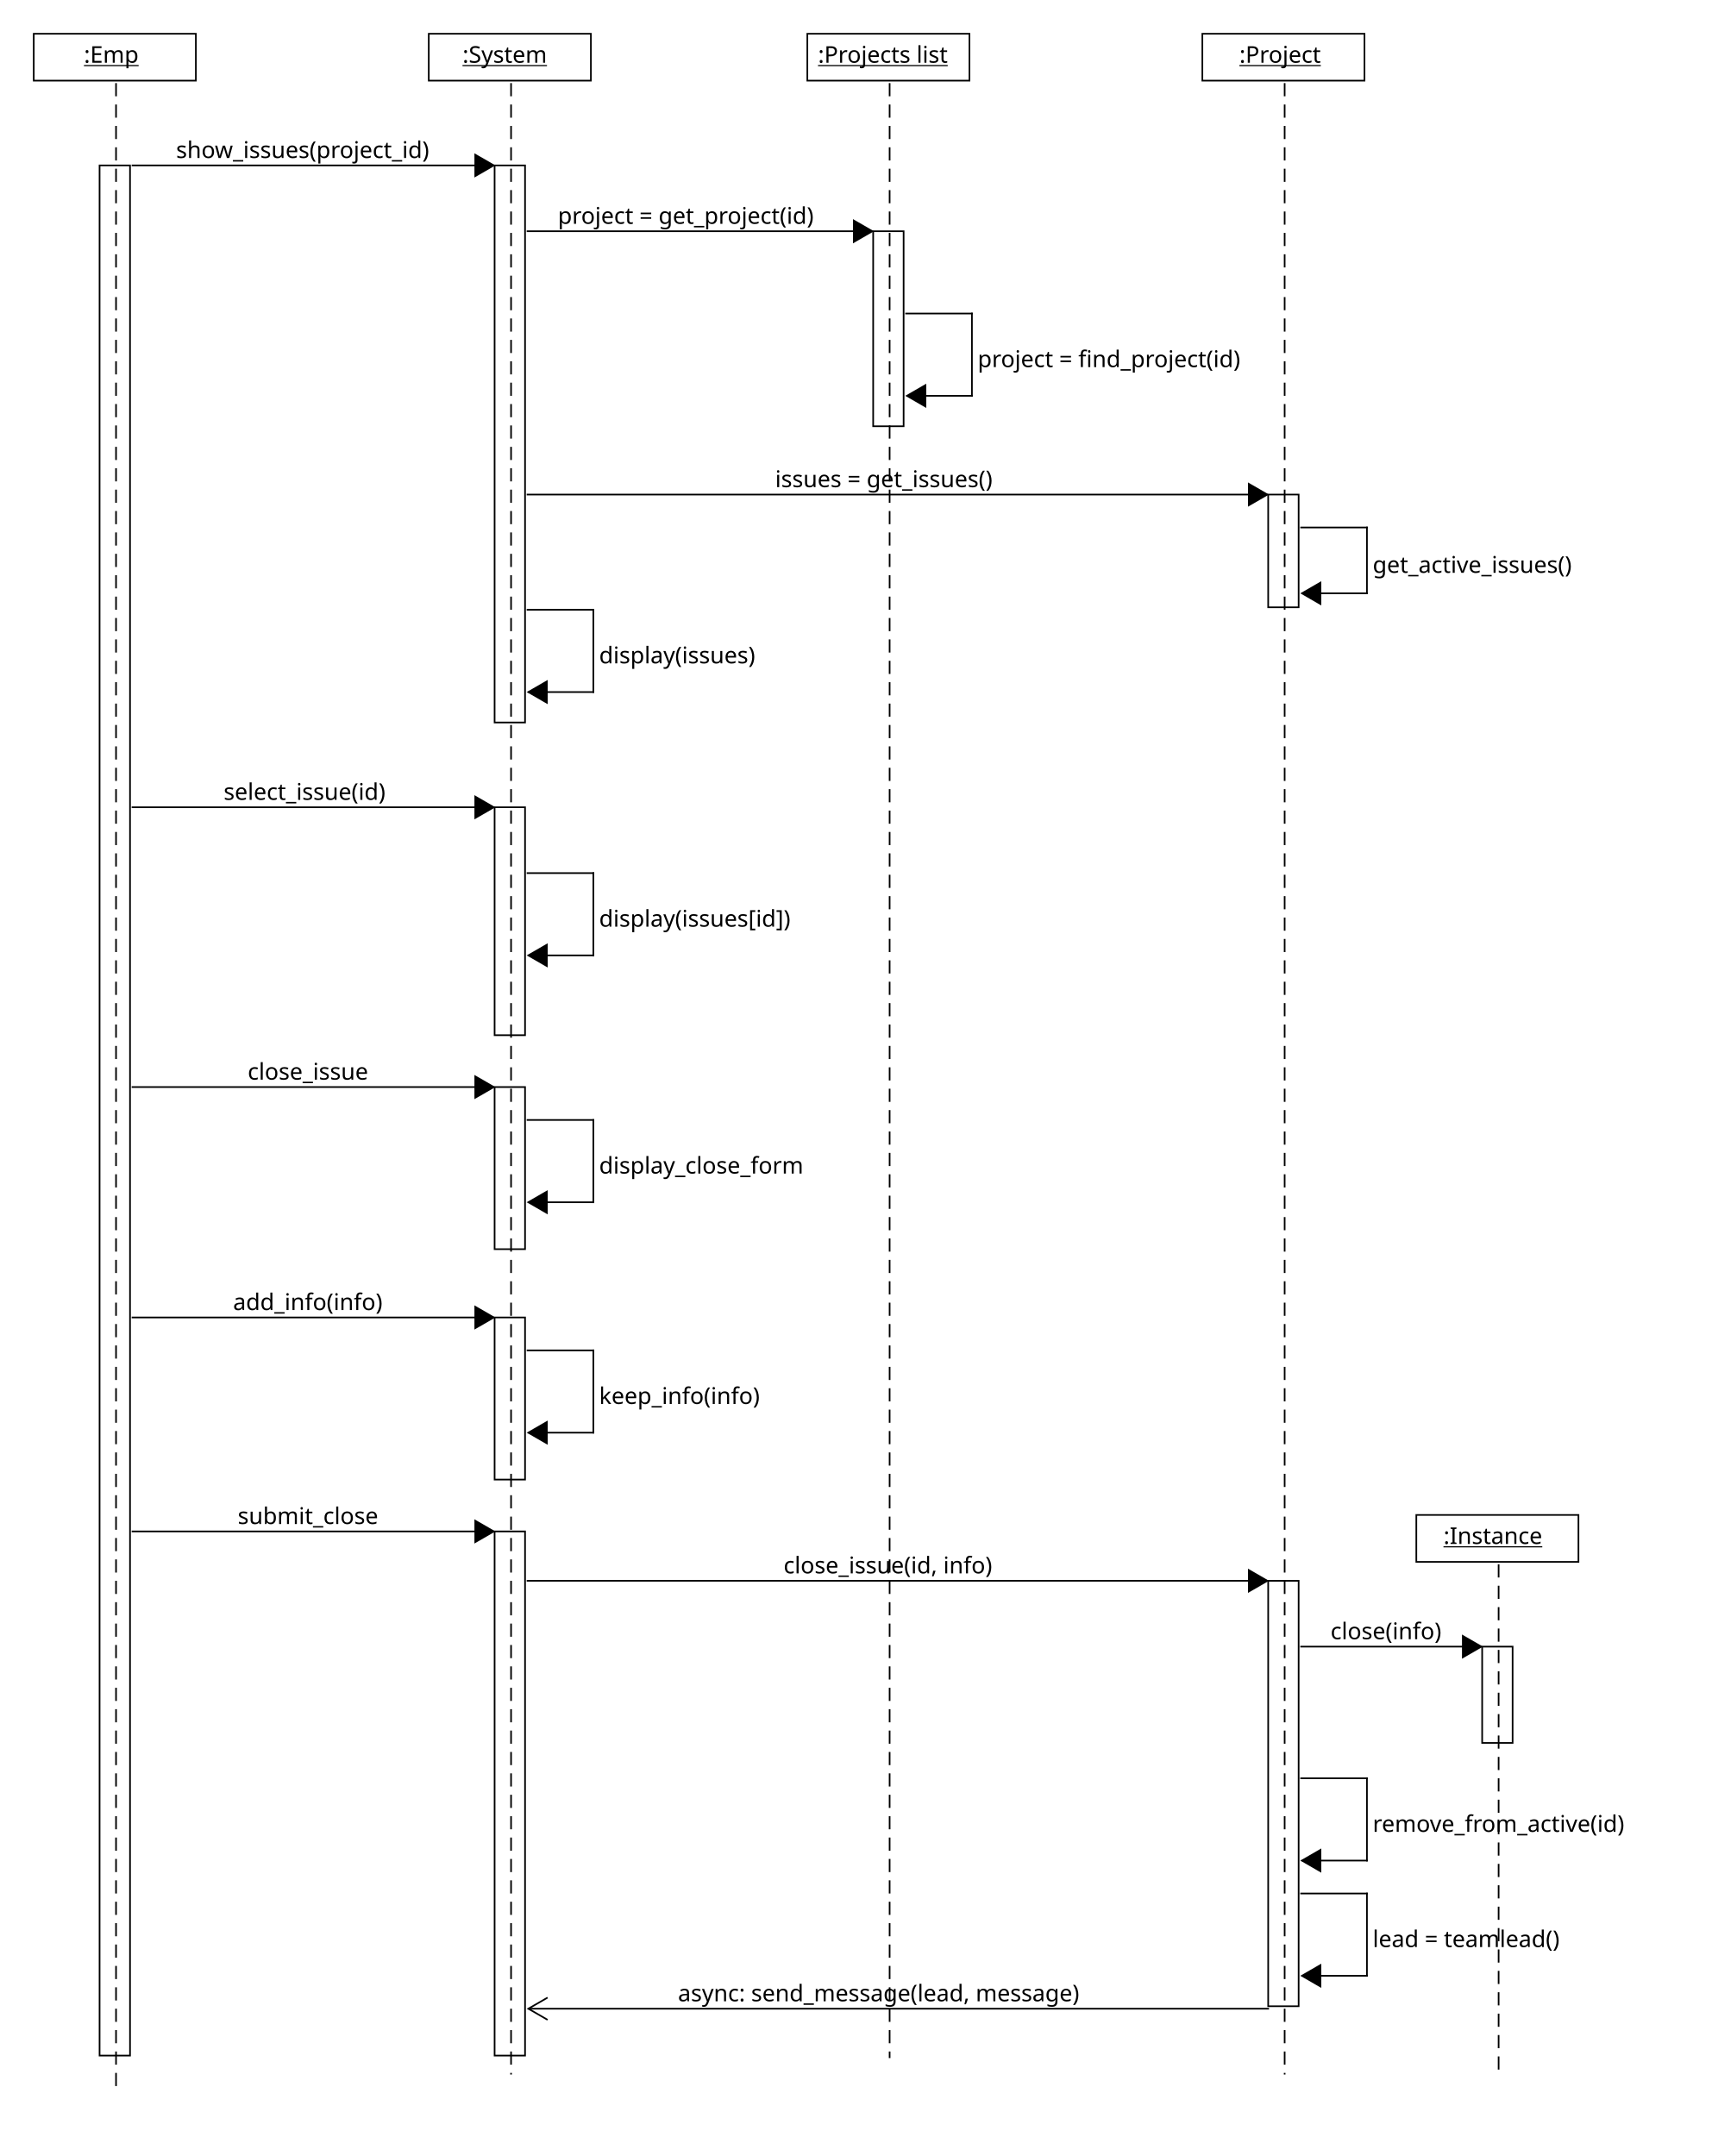
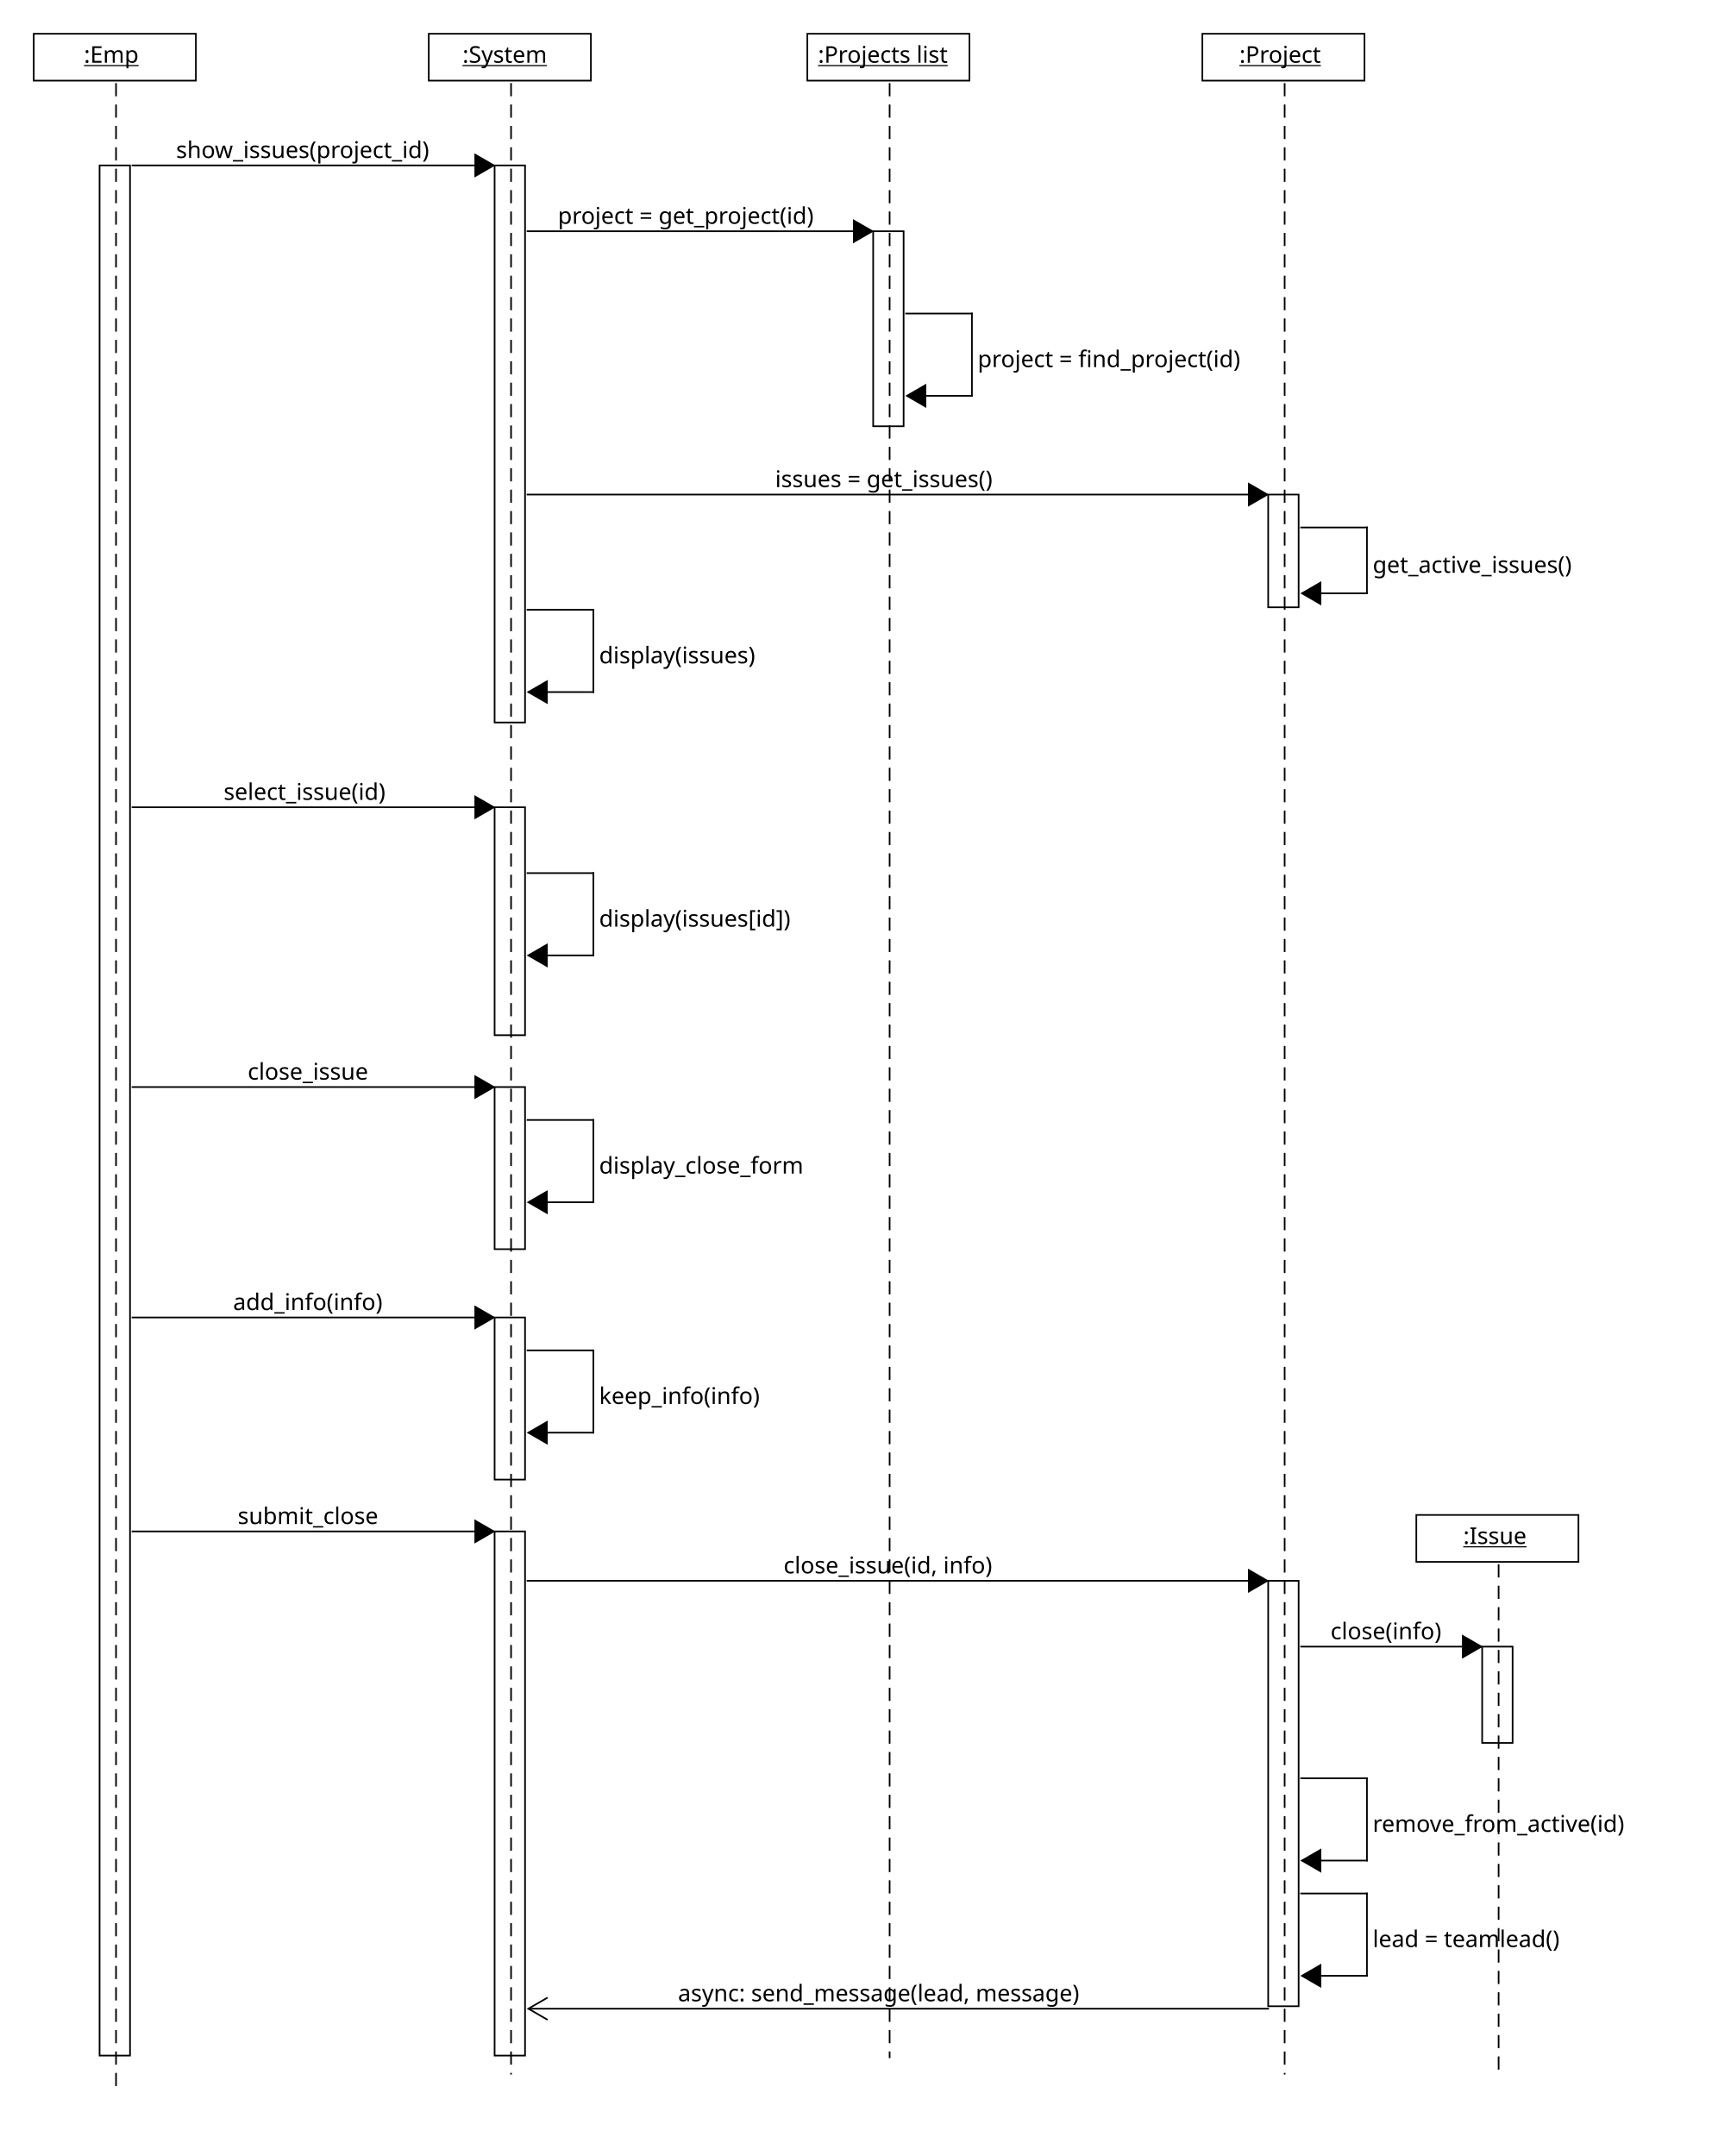
- <svg xmlns="http://www.w3.org/2000/svg" fill-opacity="1" color-rendering="auto" color-interpolation="auto" text-rendering="auto" stroke="black" stroke-linecap="square" width="1040" stroke-miterlimit="10" shape-rendering="auto" stroke-opacity="1" fill="black" stroke-dasharray="none" font-weight="normal" stroke-width="1" viewBox="80 10 1040 1310" height="1310" font-family="'Dialog'" font-style="normal" stroke-linejoin="miter" font-size="12px" stroke-dashoffset="0" image-rendering="auto">
+ <svg xmlns="http://www.w3.org/2000/svg" fill-opacity="1" color-rendering="auto" color-interpolation="auto" text-rendering="auto" stroke="black" stroke-linecap="square" width="1040" stroke-miterlimit="10" shape-rendering="auto" stroke-opacity="1" fill="black" stroke-dasharray="none" font-weight="normal" stroke-width="1" viewBox="80 -20 1040 1310" height="1310" font-family="'Dialog'" font-style="normal" stroke-linejoin="miter" font-size="12px" stroke-dashoffset="0" image-rendering="auto">
  <defs id="genericDefs" />
  <g>
    <defs id="defs1">
      <clipPath clipPathUnits="userSpaceOnUse" id="clipPath1">
        <path d="M0 0 L2147483647 0 L2147483647 2147483647 L0 2147483647 L0 0 Z" />
      </clipPath>
      <clipPath clipPathUnits="userSpaceOnUse" id="clipPath2">
        <path d="M0 0 L0 60 L20 60 L20 0 Z" />
      </clipPath>
      <clipPath clipPathUnits="userSpaceOnUse" id="clipPath3">
        <path d="M0 0 L0 30 L100 30 L100 0 Z" />
      </clipPath>
      <clipPath clipPathUnits="userSpaceOnUse" id="clipPath4">
        <path d="M0 0 L0 260 L20 260 L20 0 Z" />
      </clipPath>
      <clipPath clipPathUnits="userSpaceOnUse" id="clipPath5">
        <path d="M0 0 L0 320 L20 320 L20 0 Z" />
      </clipPath>
      <clipPath clipPathUnits="userSpaceOnUse" id="clipPath6">
        <path d="M0 0 L0 100 L20 100 L20 0 Z" />
      </clipPath>
      <clipPath clipPathUnits="userSpaceOnUse" id="clipPath7">
        <path d="M0 0 L0 140 L20 140 L20 0 Z" />
      </clipPath>
      <clipPath clipPathUnits="userSpaceOnUse" id="clipPath8">
        <path d="M0 0 L0 70 L20 70 L20 0 Z" />
      </clipPath>
      <clipPath clipPathUnits="userSpaceOnUse" id="clipPath9">
        <path d="M0 0 L0 120 L20 120 L20 0 Z" />
      </clipPath>
      <clipPath clipPathUnits="userSpaceOnUse" id="clipPath10">
        <path d="M0 0 L0 340 L20 340 L20 0 Z" />
      </clipPath>
      <clipPath clipPathUnits="userSpaceOnUse" id="clipPath11">
        <path d="M0 0 L0 1150 L20 1150 L20 0 Z" />
      </clipPath>
      <clipPath clipPathUnits="userSpaceOnUse" id="clipPath12">
        <path d="M0 0 L0 1240 L30 1240 L30 0 Z" />
      </clipPath>
      <clipPath clipPathUnits="userSpaceOnUse" id="clipPath13">
        <path d="M0 0 L0 40 L480 40 L480 0 Z" />
      </clipPath>
      <clipPath clipPathUnits="userSpaceOnUse" id="clipPath14">
        <path d="M0 0 L0 80 L200 80 L200 0 Z" />
      </clipPath>
      <clipPath clipPathUnits="userSpaceOnUse" id="clipPath15">
        <path d="M0 0 L0 80 L240 80 L240 0 Z" />
      </clipPath>
      <clipPath clipPathUnits="userSpaceOnUse" id="clipPath16">
        <path d="M0 0 L0 70 L200 70 L200 0 Z" />
      </clipPath>
      <clipPath clipPathUnits="userSpaceOnUse" id="clipPath17">
        <path d="M0 0 L0 40 L140 40 L140 0 Z" />
      </clipPath>
      <clipPath clipPathUnits="userSpaceOnUse" id="clipPath18">
        <path d="M0 0 L0 340 L30 340 L30 0 Z" />
      </clipPath>
      <clipPath clipPathUnits="userSpaceOnUse" id="clipPath19">
        <path d="M0 0 L0 40 L250 40 L250 0 Z" />
      </clipPath>
      <clipPath clipPathUnits="userSpaceOnUse" id="clipPath20">
        <path d="M0 0 L0 80 L170 80 L170 0 Z" />
      </clipPath>
      <clipPath clipPathUnits="userSpaceOnUse" id="clipPath21">
        <path d="M0 0 L0 40 L240 40 L240 0 Z" />
      </clipPath>
      <clipPath clipPathUnits="userSpaceOnUse" id="clipPath22">
        <path d="M0 0 L0 1230 L30 1230 L30 0 Z" />
      </clipPath>
      <clipPath clipPathUnits="userSpaceOnUse" id="clipPath23">
        <path d="M0 0 L0 1250 L30 1250 L30 0 Z" />
      </clipPath>
    </defs>
-     <g fill="rgb(255,255,255)" fill-opacity="0" transform="translate(980,1010)" stroke-opacity="0" stroke="rgb(255,255,255)">
+     <g fill="rgb(255,255,255)" fill-opacity="0" transform="translate(980,980)" stroke-opacity="0" stroke="rgb(255,255,255)">
      <rect x="0.5" width="18.5" height="58.5" y="0.5" clip-path="url(#clipPath2)" stroke="none" />
    </g>
-     <g transform="translate(980,1010)">
+     <g transform="translate(980,980)">
      <rect fill="none" x="0.5" width="18.5" height="58.5" y="0.5" clip-path="url(#clipPath2)" />
    </g>
-     <g fill="rgb(255,255,255)" fill-opacity="0" transform="translate(940,930)" stroke-opacity="0" stroke="rgb(255,255,255)">
-       <rect x="0.5" width="98.5" height="28.5" y="0.5" clip-path="url(#clipPath3)" stroke="none" />
-     </g>
-     <g transform="translate(940,930)">
-       <rect fill="none" x="0.5" width="98.5" height="28.5" y="0.5" clip-path="url(#clipPath3)" />
-       <text x="17" font-size="14px" y="18.109" text-decoration="underline" clip-path="url(#clipPath3)" font-family="sans-serif" stroke="none" xml:space="preserve">:Instance</text>
-     </g>
-     <g fill="rgb(255,255,255)" fill-opacity="0" transform="translate(850,970)" stroke-opacity="0" stroke="rgb(255,255,255)">
+     <g fill="rgb(255,255,255)" fill-opacity="0" transform="translate(940,900)" stroke-opacity="0" stroke="rgb(255,255,255)">
+       <rect x="0.5" width="98.5" height="28.5" y="0.5" clip-path="url(#clipPath3)" stroke="none" />
+     </g>
+     <g transform="translate(940,900)">
+       <rect fill="none" x="0.5" width="98.5" height="28.5" y="0.5" clip-path="url(#clipPath3)" />
+       <text x="29" font-size="14px" y="18.109" text-decoration="underline" clip-path="url(#clipPath3)" font-family="sans-serif" stroke="none" xml:space="preserve">:Issue</text>
+     </g>
+     <g fill="rgb(255,255,255)" fill-opacity="0" transform="translate(850,940)" stroke-opacity="0" stroke="rgb(255,255,255)">
      <rect x="0.5" width="18.5" height="258.5" y="0.5" clip-path="url(#clipPath4)" stroke="none" />
    </g>
-     <g transform="translate(850,970)">
+     <g transform="translate(850,940)">
      <rect fill="none" x="0.5" width="18.5" height="258.5" y="0.5" clip-path="url(#clipPath4)" />
    </g>
-     <g fill="rgb(255,255,255)" fill-opacity="0" transform="translate(380,940)" stroke-opacity="0" stroke="rgb(255,255,255)">
+     <g fill="rgb(255,255,255)" fill-opacity="0" transform="translate(380,910)" stroke-opacity="0" stroke="rgb(255,255,255)">
      <rect x="0.5" width="18.5" height="318.5" y="0.5" clip-path="url(#clipPath5)" stroke="none" />
    </g>
-     <g transform="translate(380,940)">
+     <g transform="translate(380,910)">
      <rect fill="none" x="0.5" width="18.5" height="318.5" y="0.5" clip-path="url(#clipPath5)" />
    </g>
-     <g fill="rgb(255,255,255)" fill-opacity="0" transform="translate(380,810)" stroke-opacity="0" stroke="rgb(255,255,255)">
+     <g fill="rgb(255,255,255)" fill-opacity="0" transform="translate(380,780)" stroke-opacity="0" stroke="rgb(255,255,255)">
      <rect x="0.5" width="18.5" height="98.5" y="0.5" clip-path="url(#clipPath6)" stroke="none" />
    </g>
-     <g transform="translate(380,810)">
+     <g transform="translate(380,780)">
      <rect fill="none" x="0.5" width="18.5" height="98.5" y="0.5" clip-path="url(#clipPath6)" />
    </g>
-     <g fill="rgb(255,255,255)" fill-opacity="0" transform="translate(380,670)" stroke-opacity="0" stroke="rgb(255,255,255)">
+     <g fill="rgb(255,255,255)" fill-opacity="0" transform="translate(380,640)" stroke-opacity="0" stroke="rgb(255,255,255)">
      <rect x="0.5" width="18.5" height="98.5" y="0.5" clip-path="url(#clipPath6)" stroke="none" />
    </g>
-     <g transform="translate(380,670)">
+     <g transform="translate(380,640)">
      <rect fill="none" x="0.5" width="18.5" height="98.5" y="0.5" clip-path="url(#clipPath6)" />
    </g>
-     <g fill="rgb(255,255,255)" fill-opacity="0" transform="translate(380,500)" stroke-opacity="0" stroke="rgb(255,255,255)">
+     <g fill="rgb(255,255,255)" fill-opacity="0" transform="translate(380,470)" stroke-opacity="0" stroke="rgb(255,255,255)">
      <rect x="0.5" width="18.5" height="138.5" y="0.5" clip-path="url(#clipPath7)" stroke="none" />
    </g>
-     <g transform="translate(380,500)">
+     <g transform="translate(380,470)">
      <rect fill="none" x="0.5" width="18.5" height="138.5" y="0.5" clip-path="url(#clipPath7)" />
    </g>
-     <g fill="rgb(255,255,255)" fill-opacity="0" transform="translate(850,310)" stroke-opacity="0" stroke="rgb(255,255,255)">
+     <g fill="rgb(255,255,255)" fill-opacity="0" transform="translate(850,280)" stroke-opacity="0" stroke="rgb(255,255,255)">
      <rect x="0.5" width="18.5" height="68.5" y="0.5" clip-path="url(#clipPath8)" stroke="none" />
    </g>
-     <g transform="translate(850,310)">
+     <g transform="translate(850,280)">
      <rect fill="none" x="0.5" width="18.5" height="68.5" y="0.5" clip-path="url(#clipPath8)" />
    </g>
-     <g fill="rgb(255,255,255)" fill-opacity="0" transform="translate(610,150)" stroke-opacity="0" stroke="rgb(255,255,255)">
+     <g fill="rgb(255,255,255)" fill-opacity="0" transform="translate(610,120)" stroke-opacity="0" stroke="rgb(255,255,255)">
      <rect x="0.5" width="18.5" height="118.5" y="0.5" clip-path="url(#clipPath9)" stroke="none" />
    </g>
-     <g transform="translate(610,150)">
+     <g transform="translate(610,120)">
      <rect fill="none" x="0.5" width="18.5" height="118.5" y="0.5" clip-path="url(#clipPath9)" />
    </g>
-     <g fill="rgb(255,255,255)" fill-opacity="0" transform="translate(380,110)" stroke-opacity="0" stroke="rgb(255,255,255)">
+     <g fill="rgb(255,255,255)" fill-opacity="0" transform="translate(380,80)" stroke-opacity="0" stroke="rgb(255,255,255)">
      <rect x="0.5" width="18.5" height="338.5" y="0.5" clip-path="url(#clipPath10)" stroke="none" />
    </g>
-     <g transform="translate(380,110)">
+     <g transform="translate(380,80)">
      <rect fill="none" x="0.5" width="18.5" height="338.5" y="0.5" clip-path="url(#clipPath10)" />
    </g>
-     <g fill="rgb(255,255,255)" fill-opacity="0" transform="translate(140,110)" stroke-opacity="0" stroke="rgb(255,255,255)">
+     <g fill="rgb(255,255,255)" fill-opacity="0" transform="translate(140,80)" stroke-opacity="0" stroke="rgb(255,255,255)">
      <rect x="0.5" width="18.5" height="1148.5" y="0.5" clip-path="url(#clipPath11)" stroke="none" />
    </g>
-     <g transform="translate(140,110)">
+     <g transform="translate(140,80)">
      <rect fill="none" x="0.5" width="18.5" height="1148.5" y="0.5" clip-path="url(#clipPath11)" />
    </g>
-     <g fill="rgb(255,255,255)" fill-opacity="0" transform="translate(810,30)" stroke-opacity="0" stroke="rgb(255,255,255)">
-       <rect x="0.5" width="98.5" height="28.5" y="0.5" clip-path="url(#clipPath3)" stroke="none" />
-     </g>
-     <g transform="translate(810,30)">
+     <g fill="rgb(255,255,255)" fill-opacity="0" transform="translate(810,0)" stroke-opacity="0" stroke="rgb(255,255,255)">
+       <rect x="0.5" width="98.5" height="28.5" y="0.5" clip-path="url(#clipPath3)" stroke="none" />
+     </g>
+     <g transform="translate(810,0)">
      <rect fill="none" x="0.5" width="98.5" height="28.5" y="0.5" clip-path="url(#clipPath3)" />
      <text x="23" font-size="14px" y="18.109" text-decoration="underline" clip-path="url(#clipPath3)" font-family="sans-serif" stroke="none" xml:space="preserve">:Project</text>
    </g>
-     <g stroke-dasharray="8,5" stroke-miterlimit="5" transform="translate(380,50)" stroke-linecap="butt">
+     <g stroke-dasharray="8,5" stroke-miterlimit="5" transform="translate(380,20)" stroke-linecap="butt">
      <path fill="none" d="M10.5 10.5 L10.5 1220.5" clip-path="url(#clipPath12)" />
    </g>
-     <g fill="rgb(255,255,255)" fill-opacity="0" transform="translate(570,30)" stroke-opacity="0" stroke="rgb(255,255,255)">
-       <rect x="0.5" width="98.5" height="28.5" y="0.5" clip-path="url(#clipPath3)" stroke="none" />
-     </g>
-     <g transform="translate(570,30)">
+     <g fill="rgb(255,255,255)" fill-opacity="0" transform="translate(570,0)" stroke-opacity="0" stroke="rgb(255,255,255)">
+       <rect x="0.5" width="98.5" height="28.5" y="0.5" clip-path="url(#clipPath3)" stroke="none" />
+     </g>
+     <g transform="translate(570,0)">
      <rect fill="none" x="0.5" width="98.5" height="28.5" y="0.5" clip-path="url(#clipPath3)" />
      <text x="7" font-size="14px" y="18.109" text-decoration="underline" clip-path="url(#clipPath3)" font-family="sans-serif" stroke="none" xml:space="preserve">:Projects list</text>
    </g>
-     <g fill="rgb(255,255,255)" fill-opacity="0" transform="translate(340,30)" stroke-opacity="0" stroke="rgb(255,255,255)">
-       <rect x="0.5" width="98.5" height="28.5" y="0.5" clip-path="url(#clipPath3)" stroke="none" />
-     </g>
-     <g transform="translate(340,30)">
+     <g fill="rgb(255,255,255)" fill-opacity="0" transform="translate(340,0)" stroke-opacity="0" stroke="rgb(255,255,255)">
+       <rect x="0.5" width="98.5" height="28.5" y="0.5" clip-path="url(#clipPath3)" stroke="none" />
+     </g>
+     <g transform="translate(340,0)">
      <rect fill="none" x="0.5" width="98.5" height="28.5" y="0.5" clip-path="url(#clipPath3)" />
      <text x="21" font-size="14px" y="18.109" text-decoration="underline" clip-path="url(#clipPath3)" font-family="sans-serif" stroke="none" xml:space="preserve">:System</text>
    </g>
-     <g fill="rgb(255,255,255)" fill-opacity="0" transform="translate(100,30)" stroke-opacity="0" stroke="rgb(255,255,255)">
-       <rect x="0.5" width="98.5" height="28.5" y="0.5" clip-path="url(#clipPath3)" stroke="none" />
-     </g>
-     <g transform="translate(100,30)">
+     <g fill="rgb(255,255,255)" fill-opacity="0" transform="translate(100,0)" stroke-opacity="0" stroke="rgb(255,255,255)">
+       <rect x="0.5" width="98.5" height="28.5" y="0.5" clip-path="url(#clipPath3)" stroke="none" />
+     </g>
+     <g transform="translate(100,0)">
      <rect fill="none" x="0.5" width="98.5" height="28.5" y="0.5" clip-path="url(#clipPath3)" />
      <text x="31" font-size="14px" y="18.109" text-decoration="underline" clip-path="url(#clipPath3)" font-family="sans-serif" stroke="none" xml:space="preserve">:Emp</text>
    </g>
-     <g transform="translate(390,1210)">
+     <g transform="translate(390,1180)">
      <path fill="none" d="M11.5 20.5 L460.5 20.5" clip-path="url(#clipPath13)" />
      <path fill="none" d="M22.258 27 L11 20.5 L22.258 14" clip-path="url(#clipPath13)" />
      <text x="101.904" font-size="14px" y="16" clip-path="url(#clipPath13)" font-family="sans-serif" stroke="none" xml:space="preserve">async: send_message(lead, message)</text>
    </g>
-     <g transform="translate(860,1150)">
+     <g transform="translate(860,1120)">
      <path fill="none" d="M11.5 60.5 L50.5 60.5" clip-path="url(#clipPath14)" />
      <path fill="none" d="M50.5 60.5 L50.5 10.5" clip-path="url(#clipPath14)" />
      <path fill="none" d="M50.5 10.5 L10.5 10.5" clip-path="url(#clipPath14)" />
      <path d="M22.258 67 L11 60.5 L22.258 54 Z" clip-path="url(#clipPath14)" stroke="none" />
      <path fill="none" d="M22.258 67 L11 60.5 L22.258 54 Z" clip-path="url(#clipPath14)" />
      <text x="54" font-size="14px" y="43.055" clip-path="url(#clipPath14)" font-family="sans-serif" stroke="none" xml:space="preserve">lead = teamlead()</text>
    </g>
-     <g transform="translate(860,1080)">
+     <g transform="translate(860,1050)">
      <path fill="none" d="M11.5 60.5 L50.5 60.5" clip-path="url(#clipPath15)" />
      <path fill="none" d="M50.5 60.5 L50.5 10.5" clip-path="url(#clipPath15)" />
      <path fill="none" d="M50.5 10.5 L10.5 10.5" clip-path="url(#clipPath15)" />
      <path d="M22.258 67 L11 60.5 L22.258 54 Z" clip-path="url(#clipPath15)" stroke="none" />
      <path fill="none" d="M22.258 67 L11 60.5 L22.258 54 Z" clip-path="url(#clipPath15)" />
      <text x="54" font-size="14px" y="43.055" clip-path="url(#clipPath15)" font-family="sans-serif" stroke="none" xml:space="preserve">remove_from_active(id)</text>
    </g>
-     <g transform="translate(860,320)">
+     <g transform="translate(860,290)">
      <path fill="none" d="M11.5 50.5 L50.5 50.5" clip-path="url(#clipPath16)" />
      <path fill="none" d="M50.5 50.5 L50.5 10.5" clip-path="url(#clipPath16)" />
      <path fill="none" d="M50.5 10.5 L10.5 10.5" clip-path="url(#clipPath16)" />
      <path d="M22.258 57 L11 50.5 L22.258 44 Z" clip-path="url(#clipPath16)" stroke="none" />
      <path fill="none" d="M22.258 57 L11 50.5 L22.258 44 Z" clip-path="url(#clipPath16)" />
      <text x="54" font-size="14px" y="38.055" clip-path="url(#clipPath16)" font-family="sans-serif" stroke="none" xml:space="preserve">get_active_issues()</text>
    </g>
-     <g transform="translate(860,990)">
+     <g transform="translate(860,960)">
      <path fill="none" d="M119.5 20.5 L10.5 20.5" clip-path="url(#clipPath17)" />
      <path d="M108.742 14 L120 20.5 L108.742 27 Z" clip-path="url(#clipPath17)" stroke="none" />
      <path fill="none" d="M108.742 14 L120 20.5 L108.742 27 Z" clip-path="url(#clipPath17)" />
      <text x="28.38" font-size="14px" y="16" clip-path="url(#clipPath17)" font-family="sans-serif" stroke="none" xml:space="preserve">close(info)</text>
    </g>
-     <g stroke-dasharray="8,5" stroke-miterlimit="5" transform="translate(980,950)" stroke-linecap="butt">
+     <g stroke-dasharray="8,5" stroke-miterlimit="5" transform="translate(980,920)" stroke-linecap="butt">
      <path fill="none" d="M10.5 10.5 L10.5 320.5" clip-path="url(#clipPath18)" />
    </g>
-     <g transform="translate(390,950)">
+     <g transform="translate(390,920)">
      <path fill="none" d="M459.5 20.5 L10.5 20.5" clip-path="url(#clipPath13)" />
      <path d="M448.742 14 L460 20.5 L448.742 27 Z" clip-path="url(#clipPath13)" stroke="none" />
      <path fill="none" d="M448.742 14 L460 20.5 L448.742 27 Z" clip-path="url(#clipPath13)" />
      <text x="166.06" font-size="14px" y="16" clip-path="url(#clipPath13)" font-family="sans-serif" stroke="none" xml:space="preserve">close_issue(id, info)</text>
    </g>
-     <g transform="translate(150,920)">
+     <g transform="translate(150,890)">
      <path fill="none" d="M229.5 20.5 L10.5 20.5" clip-path="url(#clipPath19)" />
      <path d="M218.742 14 L230 20.5 L218.742 27 Z" clip-path="url(#clipPath19)" stroke="none" />
      <path fill="none" d="M218.742 14 L230 20.5 L218.742 27 Z" clip-path="url(#clipPath19)" />
      <text x="74.435" font-size="14px" y="16" clip-path="url(#clipPath19)" font-family="sans-serif" stroke="none" xml:space="preserve">submit_close</text>
    </g>
-     <g transform="translate(390,820)">
+     <g transform="translate(390,790)">
      <path fill="none" d="M11.5 60.5 L50.5 60.5" clip-path="url(#clipPath20)" />
      <path fill="none" d="M50.5 60.5 L50.5 10.5" clip-path="url(#clipPath20)" />
      <path fill="none" d="M50.5 10.5 L10.5 10.5" clip-path="url(#clipPath20)" />
      <path d="M22.258 67 L11 60.5 L22.258 54 Z" clip-path="url(#clipPath20)" stroke="none" />
      <path fill="none" d="M22.258 67 L11 60.5 L22.258 54 Z" clip-path="url(#clipPath20)" />
      <text x="54" font-size="14px" y="43.055" clip-path="url(#clipPath20)" font-family="sans-serif" stroke="none" xml:space="preserve">keep_info(info)</text>
    </g>
-     <g transform="translate(150,790)">
+     <g transform="translate(150,760)">
      <path fill="none" d="M229.5 20.5 L10.5 20.5" clip-path="url(#clipPath19)" />
      <path d="M218.742 14 L230 20.5 L218.742 27 Z" clip-path="url(#clipPath19)" stroke="none" />
      <path fill="none" d="M218.742 14 L230 20.5 L218.742 27 Z" clip-path="url(#clipPath19)" />
      <text x="71.605" font-size="14px" y="16" clip-path="url(#clipPath19)" font-family="sans-serif" stroke="none" xml:space="preserve">add_info(info)</text>
    </g>
-     <g transform="translate(390,680)">
+     <g transform="translate(390,650)">
      <path fill="none" d="M11.5 60.5 L50.5 60.5" clip-path="url(#clipPath14)" />
      <path fill="none" d="M50.5 60.5 L50.5 10.5" clip-path="url(#clipPath14)" />
      <path fill="none" d="M50.5 10.5 L10.5 10.5" clip-path="url(#clipPath14)" />
      <path d="M22.258 67 L11 60.5 L22.258 54 Z" clip-path="url(#clipPath14)" stroke="none" />
      <path fill="none" d="M22.258 67 L11 60.5 L22.258 54 Z" clip-path="url(#clipPath14)" />
      <text x="54" font-size="14px" y="43.055" clip-path="url(#clipPath14)" font-family="sans-serif" stroke="none" xml:space="preserve">display_close_form</text>
    </g>
-     <g transform="translate(150,650)">
+     <g transform="translate(150,620)">
      <path fill="none" d="M229.5 20.5 L10.5 20.5" clip-path="url(#clipPath19)" />
      <path d="M218.742 14 L230 20.5 L218.742 27 Z" clip-path="url(#clipPath19)" stroke="none" />
      <path fill="none" d="M218.742 14 L230 20.5 L218.742 27 Z" clip-path="url(#clipPath19)" />
      <text x="80.488" font-size="14px" y="16" clip-path="url(#clipPath19)" font-family="sans-serif" stroke="none" xml:space="preserve">close_issue</text>
    </g>
-     <g transform="translate(390,530)">
+     <g transform="translate(390,500)">
      <path fill="none" d="M11.5 60.5 L50.5 60.5" clip-path="url(#clipPath14)" />
      <path fill="none" d="M50.5 60.5 L50.5 10.5" clip-path="url(#clipPath14)" />
      <path fill="none" d="M50.5 10.5 L10.5 10.5" clip-path="url(#clipPath14)" />
      <path d="M22.258 67 L11 60.5 L22.258 54 Z" clip-path="url(#clipPath14)" stroke="none" />
      <path fill="none" d="M22.258 67 L11 60.5 L22.258 54 Z" clip-path="url(#clipPath14)" />
      <text x="54" font-size="14px" y="43.055" clip-path="url(#clipPath14)" font-family="sans-serif" stroke="none" xml:space="preserve">display(issues[id])</text>
    </g>
-     <g transform="translate(150,480)">
+     <g transform="translate(150,450)">
      <path fill="none" d="M229.5 20.5 L10.5 20.5" clip-path="url(#clipPath19)" />
      <path d="M218.742 14 L230 20.5 L218.742 27 Z" clip-path="url(#clipPath19)" stroke="none" />
      <path fill="none" d="M218.742 14 L230 20.5 L218.742 27 Z" clip-path="url(#clipPath19)" />
      <text x="65.87" font-size="14px" y="16" clip-path="url(#clipPath19)" font-family="sans-serif" stroke="none" xml:space="preserve">select_issue(id)</text>
    </g>
-     <g transform="translate(390,370)">
+     <g transform="translate(390,340)">
      <path fill="none" d="M11.5 60.5 L50.5 60.5" clip-path="url(#clipPath20)" />
      <path fill="none" d="M50.5 60.5 L50.5 10.5" clip-path="url(#clipPath20)" />
      <path fill="none" d="M50.5 10.5 L10.5 10.5" clip-path="url(#clipPath20)" />
      <path d="M22.258 67 L11 60.5 L22.258 54 Z" clip-path="url(#clipPath20)" stroke="none" />
      <path fill="none" d="M22.258 67 L11 60.5 L22.258 54 Z" clip-path="url(#clipPath20)" />
      <text x="54" font-size="14px" y="43.055" clip-path="url(#clipPath20)" font-family="sans-serif" stroke="none" xml:space="preserve">display(issues)</text>
    </g>
-     <g transform="translate(390,290)">
+     <g transform="translate(390,260)">
      <path fill="none" d="M459.5 20.5 L10.5 20.5" clip-path="url(#clipPath13)" />
      <path d="M448.742 14 L460 20.5 L448.742 27 Z" clip-path="url(#clipPath13)" stroke="none" />
      <path fill="none" d="M448.742 14 L460 20.5 L448.742 27 Z" clip-path="url(#clipPath13)" />
      <text x="160.97" font-size="14px" y="16" clip-path="url(#clipPath13)" font-family="sans-serif" stroke="none" xml:space="preserve">issues = get_issues()</text>
    </g>
-     <g transform="translate(620,190)">
+     <g transform="translate(620,160)">
      <path fill="none" d="M11.5 60.5 L50.5 60.5" clip-path="url(#clipPath15)" />
      <path fill="none" d="M50.5 60.5 L50.5 10.5" clip-path="url(#clipPath15)" />
      <path fill="none" d="M50.5 10.5 L10.5 10.5" clip-path="url(#clipPath15)" />
      <path d="M22.258 67 L11 60.5 L22.258 54 Z" clip-path="url(#clipPath15)" stroke="none" />
      <path fill="none" d="M22.258 67 L11 60.5 L22.258 54 Z" clip-path="url(#clipPath15)" />
      <text x="54" font-size="14px" y="43.055" clip-path="url(#clipPath15)" font-family="sans-serif" stroke="none" xml:space="preserve">project = find_project(id)</text>
    </g>
-     <g transform="translate(390,130)">
+     <g transform="translate(390,100)">
      <path fill="none" d="M219.5 20.5 L10.5 20.5" clip-path="url(#clipPath21)" />
      <path d="M208.742 14 L220 20.5 L208.742 27 Z" clip-path="url(#clipPath21)" stroke="none" />
      <path fill="none" d="M208.742 14 L220 20.5 L208.742 27 Z" clip-path="url(#clipPath21)" />
      <text x="28.942" font-size="14px" y="16" clip-path="url(#clipPath21)" font-family="sans-serif" stroke="none" xml:space="preserve">project = get_project(id)</text>
    </g>
-     <g transform="translate(150,90)">
+     <g transform="translate(150,60)">
      <path fill="none" d="M229.5 20.5 L10.5 20.5" clip-path="url(#clipPath19)" />
      <path d="M218.742 14 L230 20.5 L218.742 27 Z" clip-path="url(#clipPath19)" stroke="none" />
      <path fill="none" d="M218.742 14 L230 20.5 L218.742 27 Z" clip-path="url(#clipPath19)" />
      <text x="36.981" font-size="14px" y="16" clip-path="url(#clipPath19)" font-family="sans-serif" stroke="none" xml:space="preserve">show_issues(project_id)</text>
    </g>
-     <g stroke-dasharray="8,5" stroke-miterlimit="5" transform="translate(850,50)" stroke-linecap="butt">
+     <g stroke-dasharray="8,5" stroke-miterlimit="5" transform="translate(850,20)" stroke-linecap="butt">
      <path fill="none" d="M10.5 10.5 L10.5 1220.5" clip-path="url(#clipPath12)" />
    </g>
-     <g stroke-dasharray="8,5" stroke-miterlimit="5" transform="translate(610,50)" stroke-linecap="butt">
+     <g stroke-dasharray="8,5" stroke-miterlimit="5" transform="translate(610,20)" stroke-linecap="butt">
      <path fill="none" d="M10.5 10.5 L10.5 1210.5" clip-path="url(#clipPath22)" />
    </g>
-     <g stroke-dasharray="8,5" stroke-miterlimit="5" transform="translate(140,50)" stroke-linecap="butt">
+     <g stroke-dasharray="8,5" stroke-miterlimit="5" transform="translate(140,20)" stroke-linecap="butt">
      <path fill="none" d="M10.5 10.5 L10.5 1230.5" clip-path="url(#clipPath23)" />
    </g>
  </g>
</svg>
